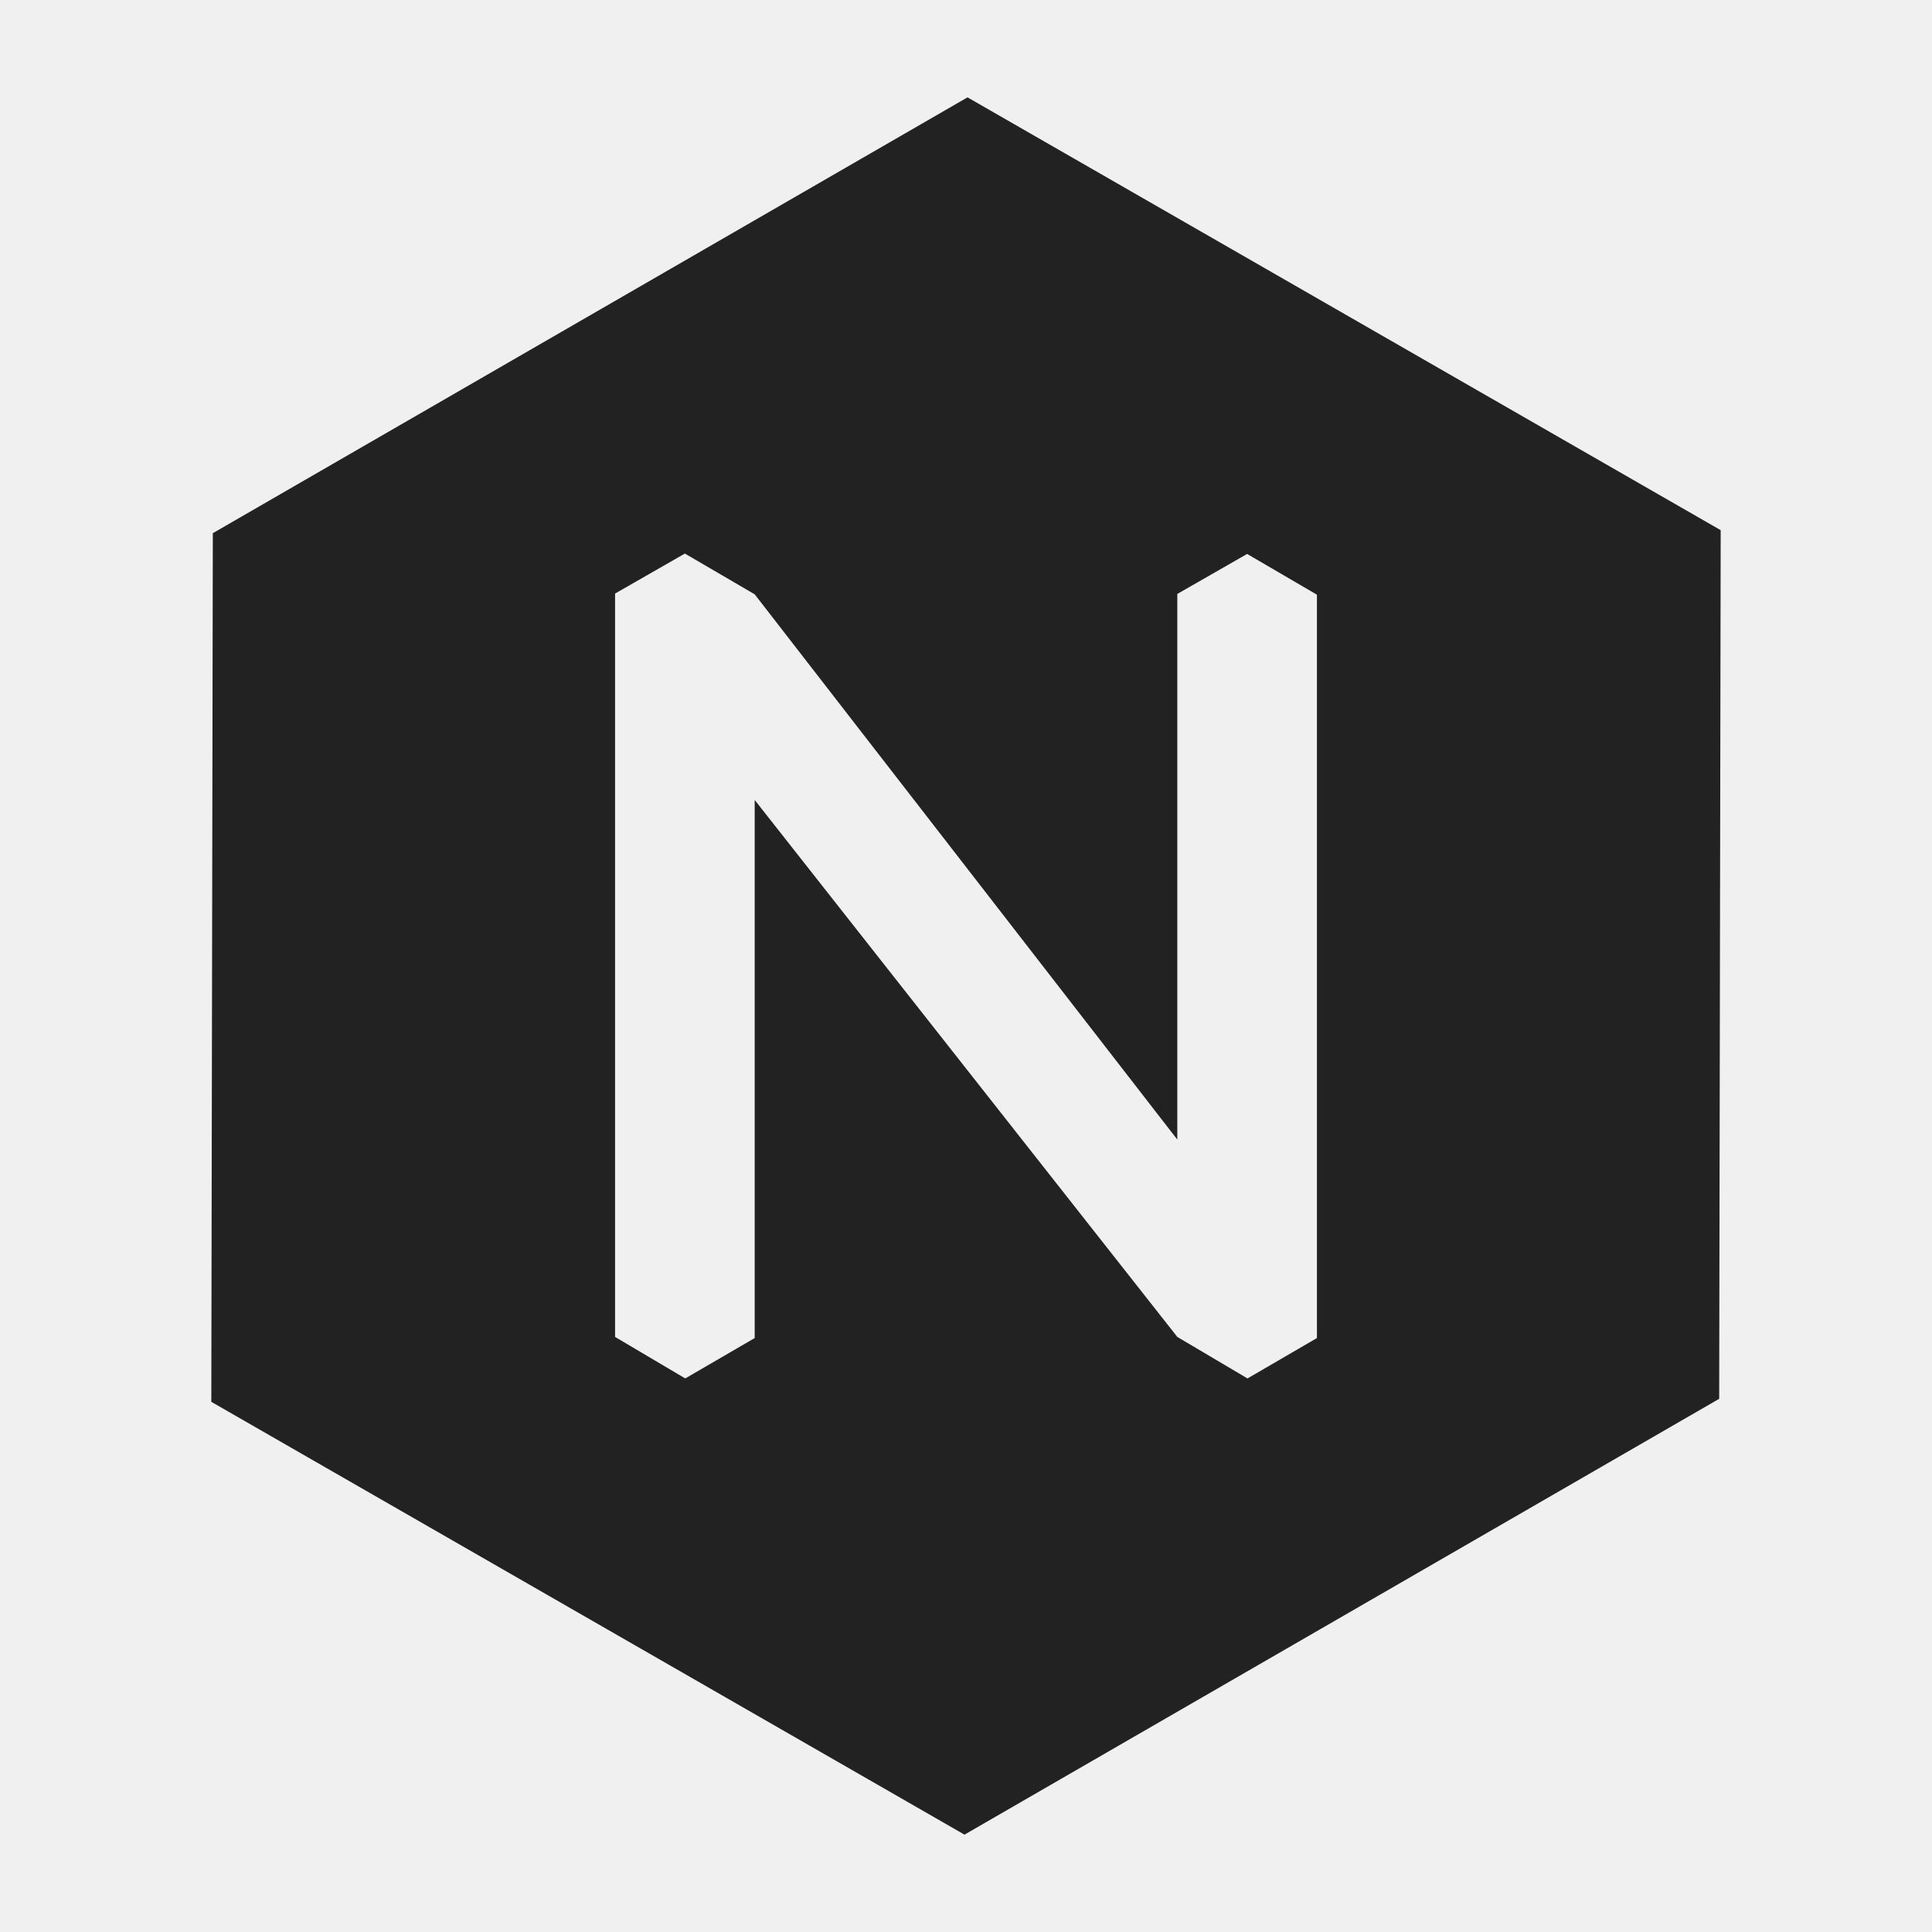
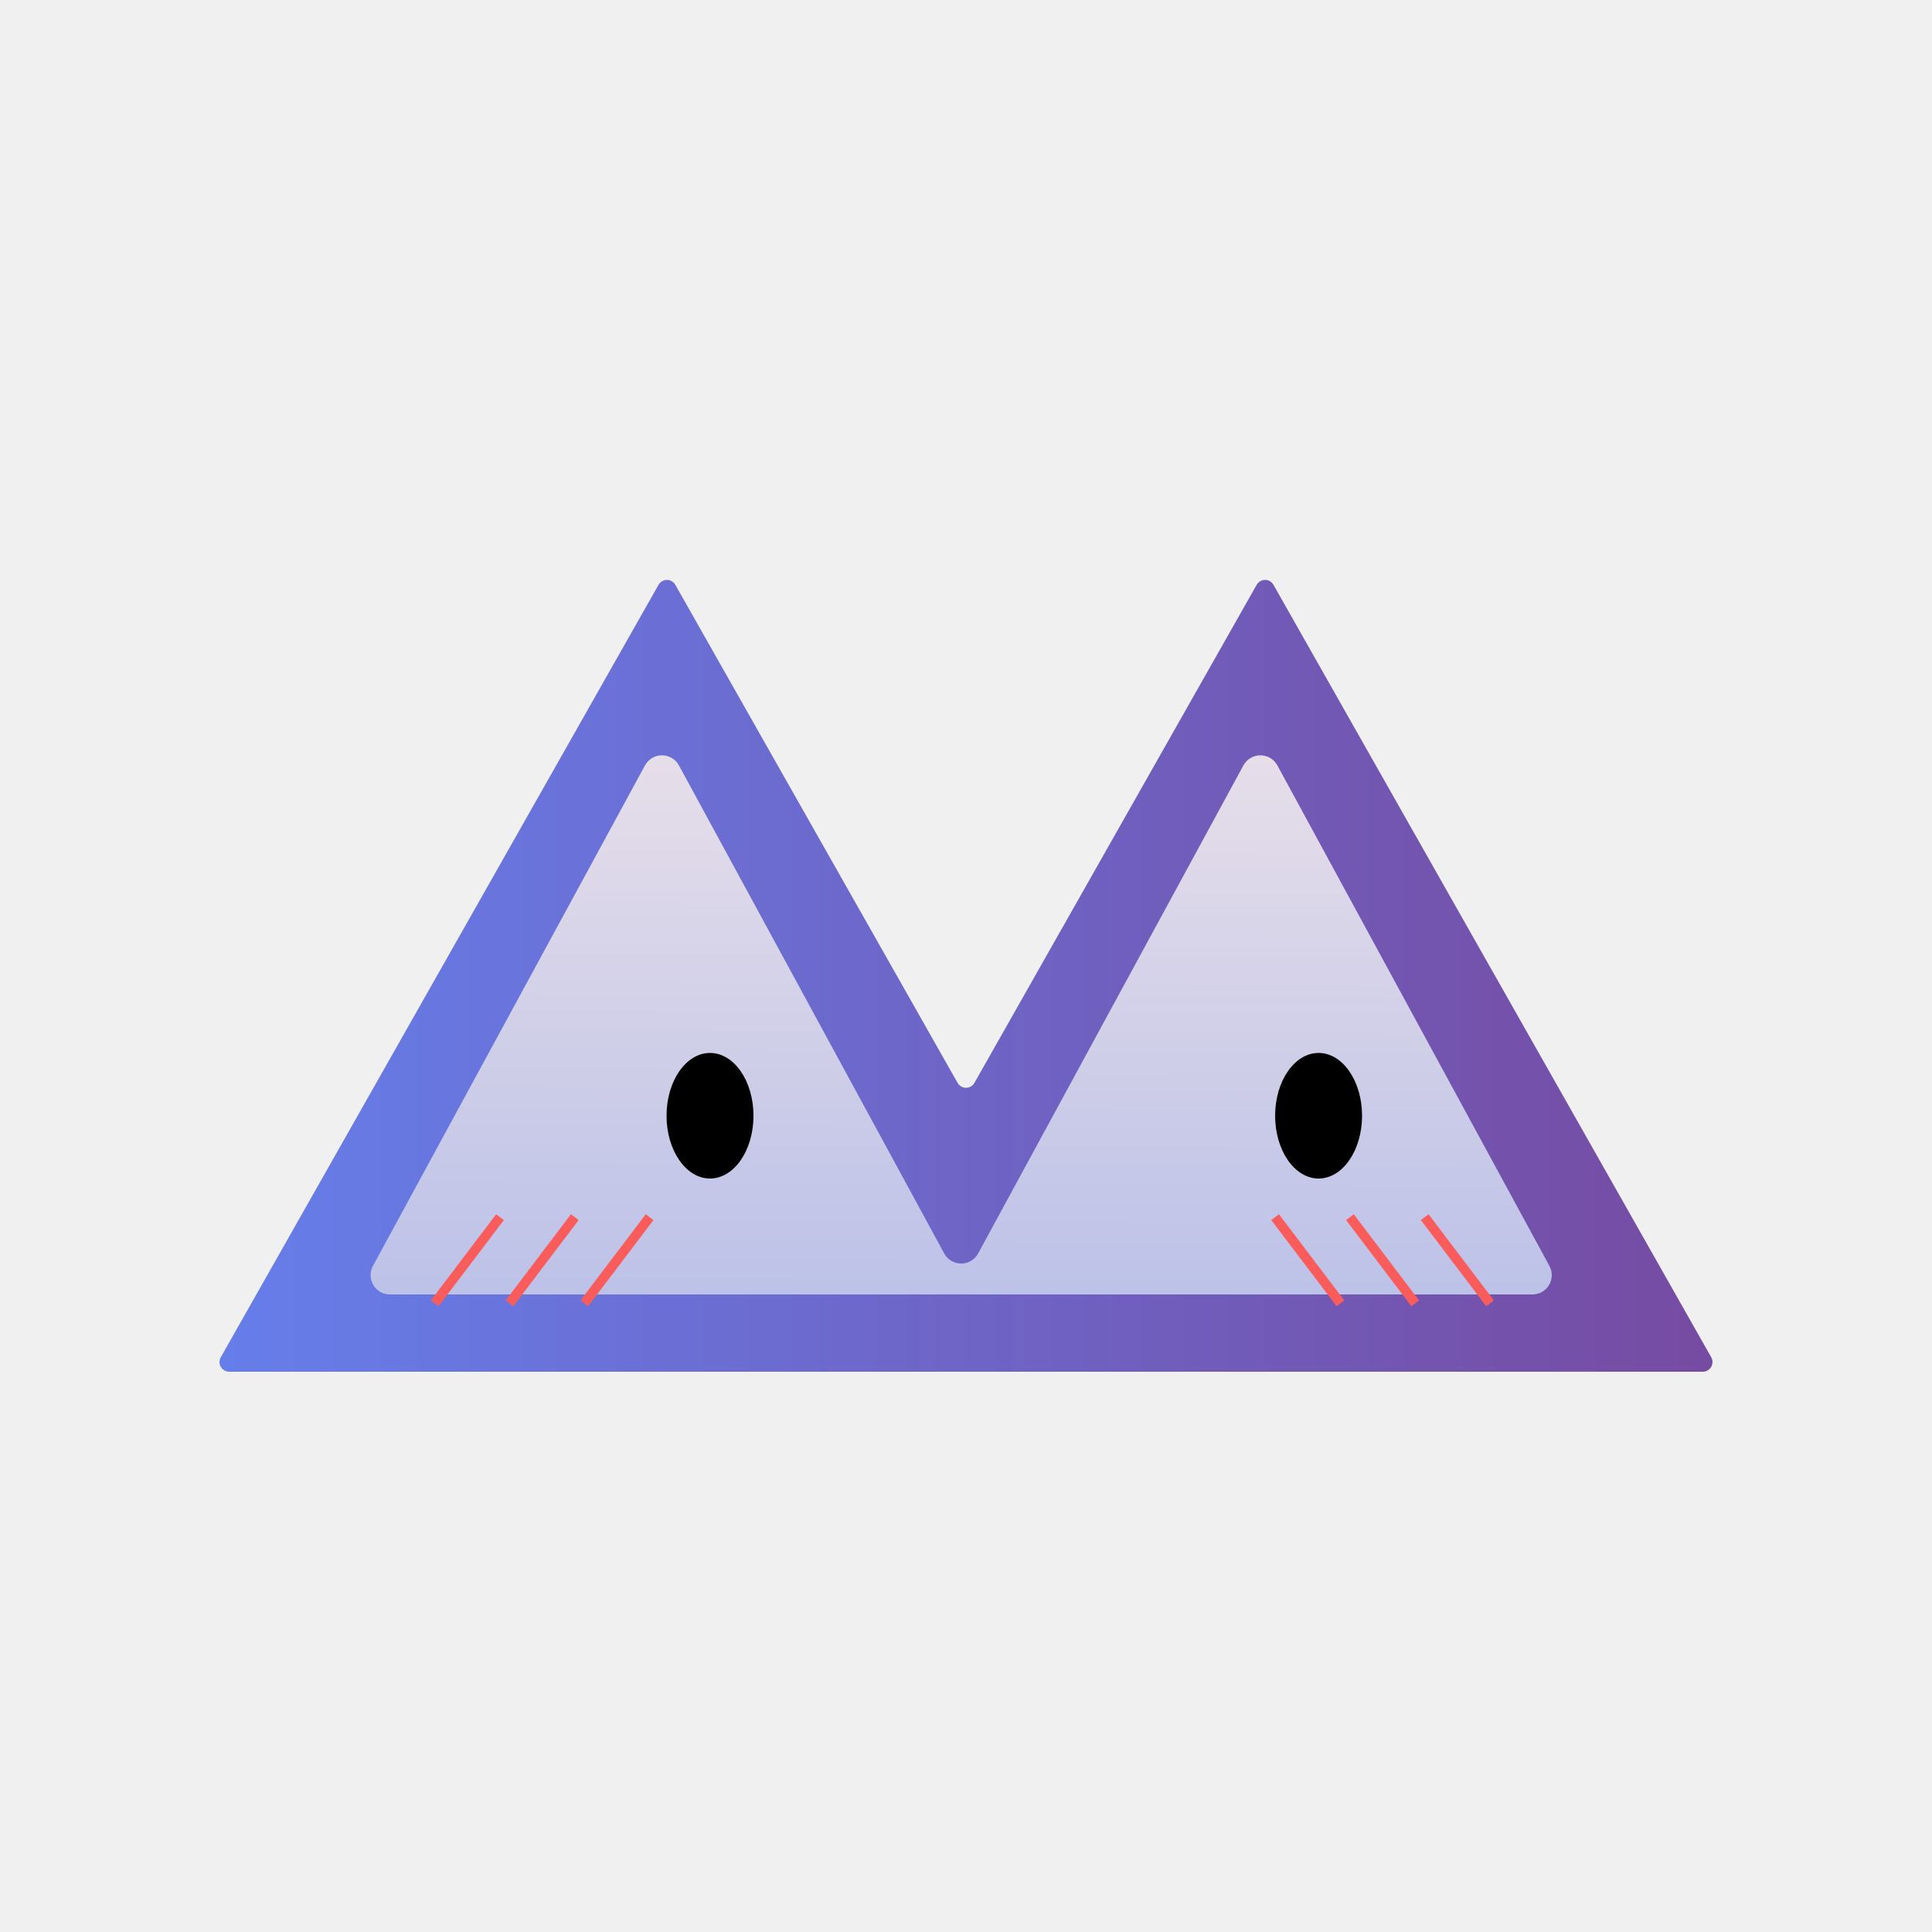
- <svg xmlns="http://www.w3.org/2000/svg" xml:space="preserve" enable-background="new 0 0 512 512" viewBox="0 0 512 512" height="512px" width="512px" y="0px" x="0px" id="NexT" version="1.1">
-   <defs id="defs3388" />
-   <path style="fill:#222222;fill-opacity:1" id="path3384" d="M 256.4,25.8 56.4,141.3 56,371.5 255.6,486.2 455.6,370.7 456,140.5 Z m 92.6,328.8 -18.4,10.7 -18.6,-11 0,0 -112,-142.3 0,142.6 -18.4,10.7 -18.6,-11 0,-197 18.5,-10.6 18.5,10.8 0,0 112,144.5 0,-144.6 18.5,-10.6 18.5,10.8 z" />
+ <svg xmlns="http://www.w3.org/2000/svg" xmlns:xlink="http://www.w3.org/1999/xlink" width="200" height="200" viewBox="0 0 200 200" fill="none">
+   <rect x="0" y="0" width="0" height="0" fill="rgba(249, 249, 249, 1)" />
+   <defs>
+     <rect id="path_0" x="0" y="0" width="200" height="200" />
+     <linearGradient id="linear_0" x1="0%" y1="50%" x2="100%" y2="50%" gradientUnits="objectBoundingBox">
+       <stop offset="0" stop-color="#667EEA" stop-opacity="1" />
+       <stop offset="1" stop-color="#764BA2" stop-opacity="1" />
+     </linearGradient>
+     <linearGradient id="linear_1" x1="50%" y1="100%" x2="51%" y2="0%" gradientUnits="objectBoundingBox">
+       <stop offset="0" stop-color="#BDC2E8" stop-opacity="1" />
+       <stop offset="0.01" stop-color="#BDC2E8" stop-opacity="1" />
+       <stop offset="1" stop-color="#E6DEE9" stop-opacity="1" />
+     </linearGradient>
+   </defs>
+   <g opacity="1" transform="translate(0 0)  rotate(0 100 100)">
+     <rect fill="#FFFFFF" opacity="0" transform="translate(0 0)  rotate(0 100 100)" x="0" y="0" width="200" height="200" />
+     <mask id="bg-mask" fill="white">
+       <use xlink:href="#path_0" />
+     </mask>
+     <g mask="url(#bg-mask)">
+       <path id="拼合图形" fill-rule="evenodd" fill="url(#linear_0)" transform="translate(22 59)  rotate(0 78 41.5)" opacity="1" d="M154.28,83C154.63,83 154.96,82.81 155.14,82.5C155.32,82.2 155.32,81.82 155.15,81.51L109.83,1.54C109.65,1.23 109.32,1.03 108.96,1.03C108.6,1.03 108.27,1.23 108.09,1.54L78.87,53.1C78.69,53.41 78.36,53.61 78,53.61C77.64,53.61 77.31,53.41 77.13,53.1L47.91,1.54C47.73,1.23 47.4,1.03 47.04,1.03C46.68,1.03 46.35,1.23 46.17,1.54L0.85,81.51C0.68,81.82 0.68,82.2 0.86,82.5C1.04,82.81 1.37,83 1.72,83Z " />
+       <path id="拼合图形" fill-rule="evenodd" fill="url(#linear_1)" transform="translate(37 76)  rotate(0 62.5 29)" opacity="1" d="M121.64,58C122.35,58 123,57.63 123.36,57.02C123.72,56.41 123.73,55.66 123.39,55.04L95.23,3.23C94.88,2.59 94.21,2.19 93.48,2.19C92.74,2.19 92.07,2.59 91.72,3.23L64.26,53.75C63.91,54.4 63.24,54.8 62.5,54.8C61.76,54.8 61.09,54.4 60.74,53.75L33.28,3.23C32.93,2.59 32.26,2.19 31.53,2.19C30.79,2.19 30.12,2.59 29.77,3.23L1.61,55.04C1.27,55.66 1.28,56.41 1.64,57.02C2,57.63 2.65,58 3.36,58Z " />
+       <path id="圆形 1" fill-rule="evenodd" style="fill:#FFFFFF" transform="translate(57 104)  rotate(0 12 11)" opacity="0" d="M12,0C5.37,0 0,4.92 0,11C0,17.08 5.37,22 12,22C18.63,22 24,17.08 24,11C24,4.92 18.63,0 12,0Z " />
+       <path id="圆形 1" fill-rule="evenodd" style="fill:#FFFFFF" transform="translate(120 104)  rotate(0 12 11)" opacity="0" d="M12,0C5.37,0 0,4.92 0,11C0,17.08 5.37,22 12,22C18.63,22 24,17.08 24,11C24,4.92 18.63,0 12,0Z " />
+       <path id="圆形 2" fill-rule="evenodd" style="fill:#000000" transform="translate(69 109)  rotate(0 4.5 6.5)" opacity="1" d="M4.5,0C2.01,0 0,2.91 0,6.5C0,10.09 2.01,13 4.5,13C6.99,13 9,10.09 9,6.5C9,2.91 6.99,0 4.5,0Z " />
+       <path id="圆形 2" fill-rule="evenodd" style="fill:#000000" transform="translate(132 109)  rotate(0 4.5 6.5)" opacity="1" d="M4.5,0C2.01,0 0,2.91 0,6.5C0,10.09 2.01,13 4.5,13C6.99,13 9,10.09 9,6.5C9,2.91 6.99,0 4.5,0Z " />
+       <path id="直线 1" style="stroke:#FA5C5C; stroke-width:1; stroke-opacity:1; stroke-dasharray:0 0" transform="translate(132 126)  rotate(0 3.379904 4.459887)" d="M0,0L6.76,8.92 " />
+       <path id="直线 1" style="stroke:#FA5C5C; stroke-width:1; stroke-opacity:1; stroke-dasharray:0 0" transform="translate(60.48548 126)  rotate(0 3.379904 4.459887)" d="M6.76,0L0,8.92 " />
+       <path id="直线 1" style="stroke:#FA5C5C; stroke-width:1; stroke-opacity:1; stroke-dasharray:0 0" transform="translate(52.74274 126)  rotate(0 3.379904 4.459887)" d="M6.76,0L0,8.92 " />
+       <path id="直线 1" style="stroke:#FA5C5C; stroke-width:1; stroke-opacity:1; stroke-dasharray:0 0" transform="translate(45 126)  rotate(0 3.379904 4.459887)" d="M6.76,0L0,8.92 " />
+       <path id="直线 1" style="stroke:#FA5C5C; stroke-width:1; stroke-opacity:1; stroke-dasharray:0 0" transform="translate(139.7427 126)  rotate(0 3.379904 4.459887)" d="M0,0L6.76,8.92 " />
+       <path id="直线 1" style="stroke:#FA5C5C; stroke-width:1; stroke-opacity:1; stroke-dasharray:0 0" transform="translate(147.4855 126)  rotate(0 3.379904 4.459887)" d="M0,0L6.76,8.92 " />
+     </g>
+   </g>
</svg>
